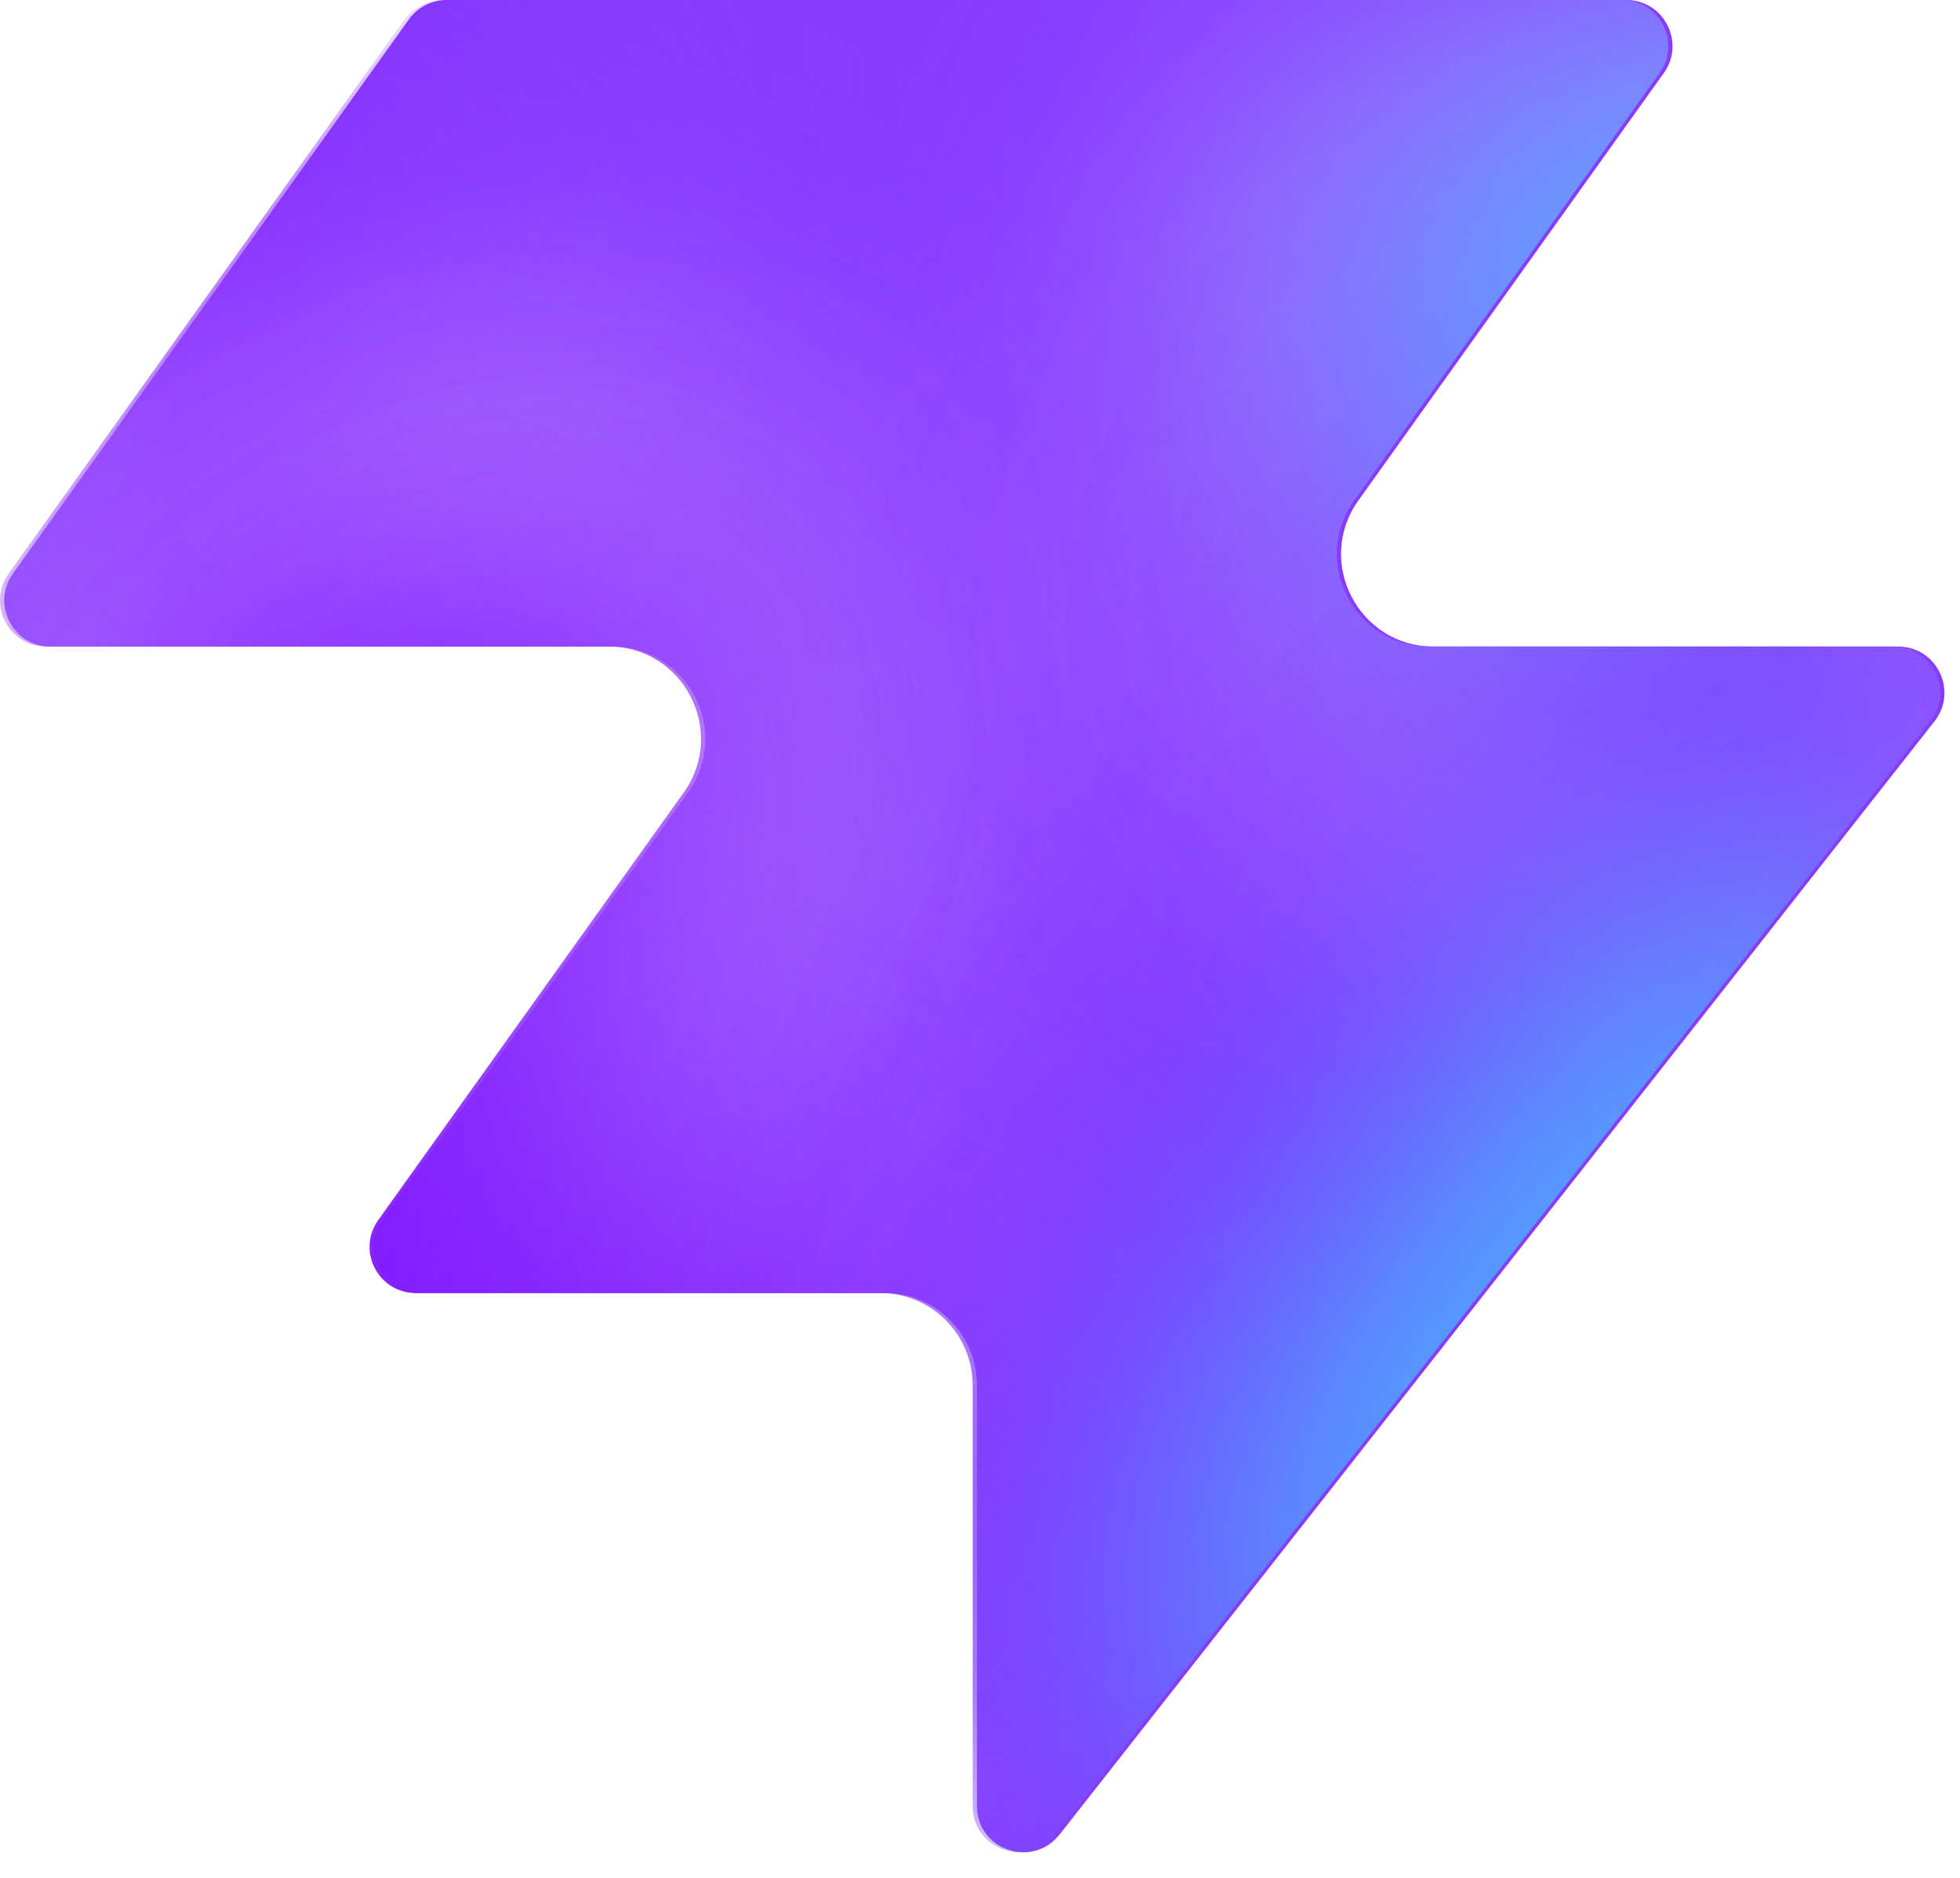
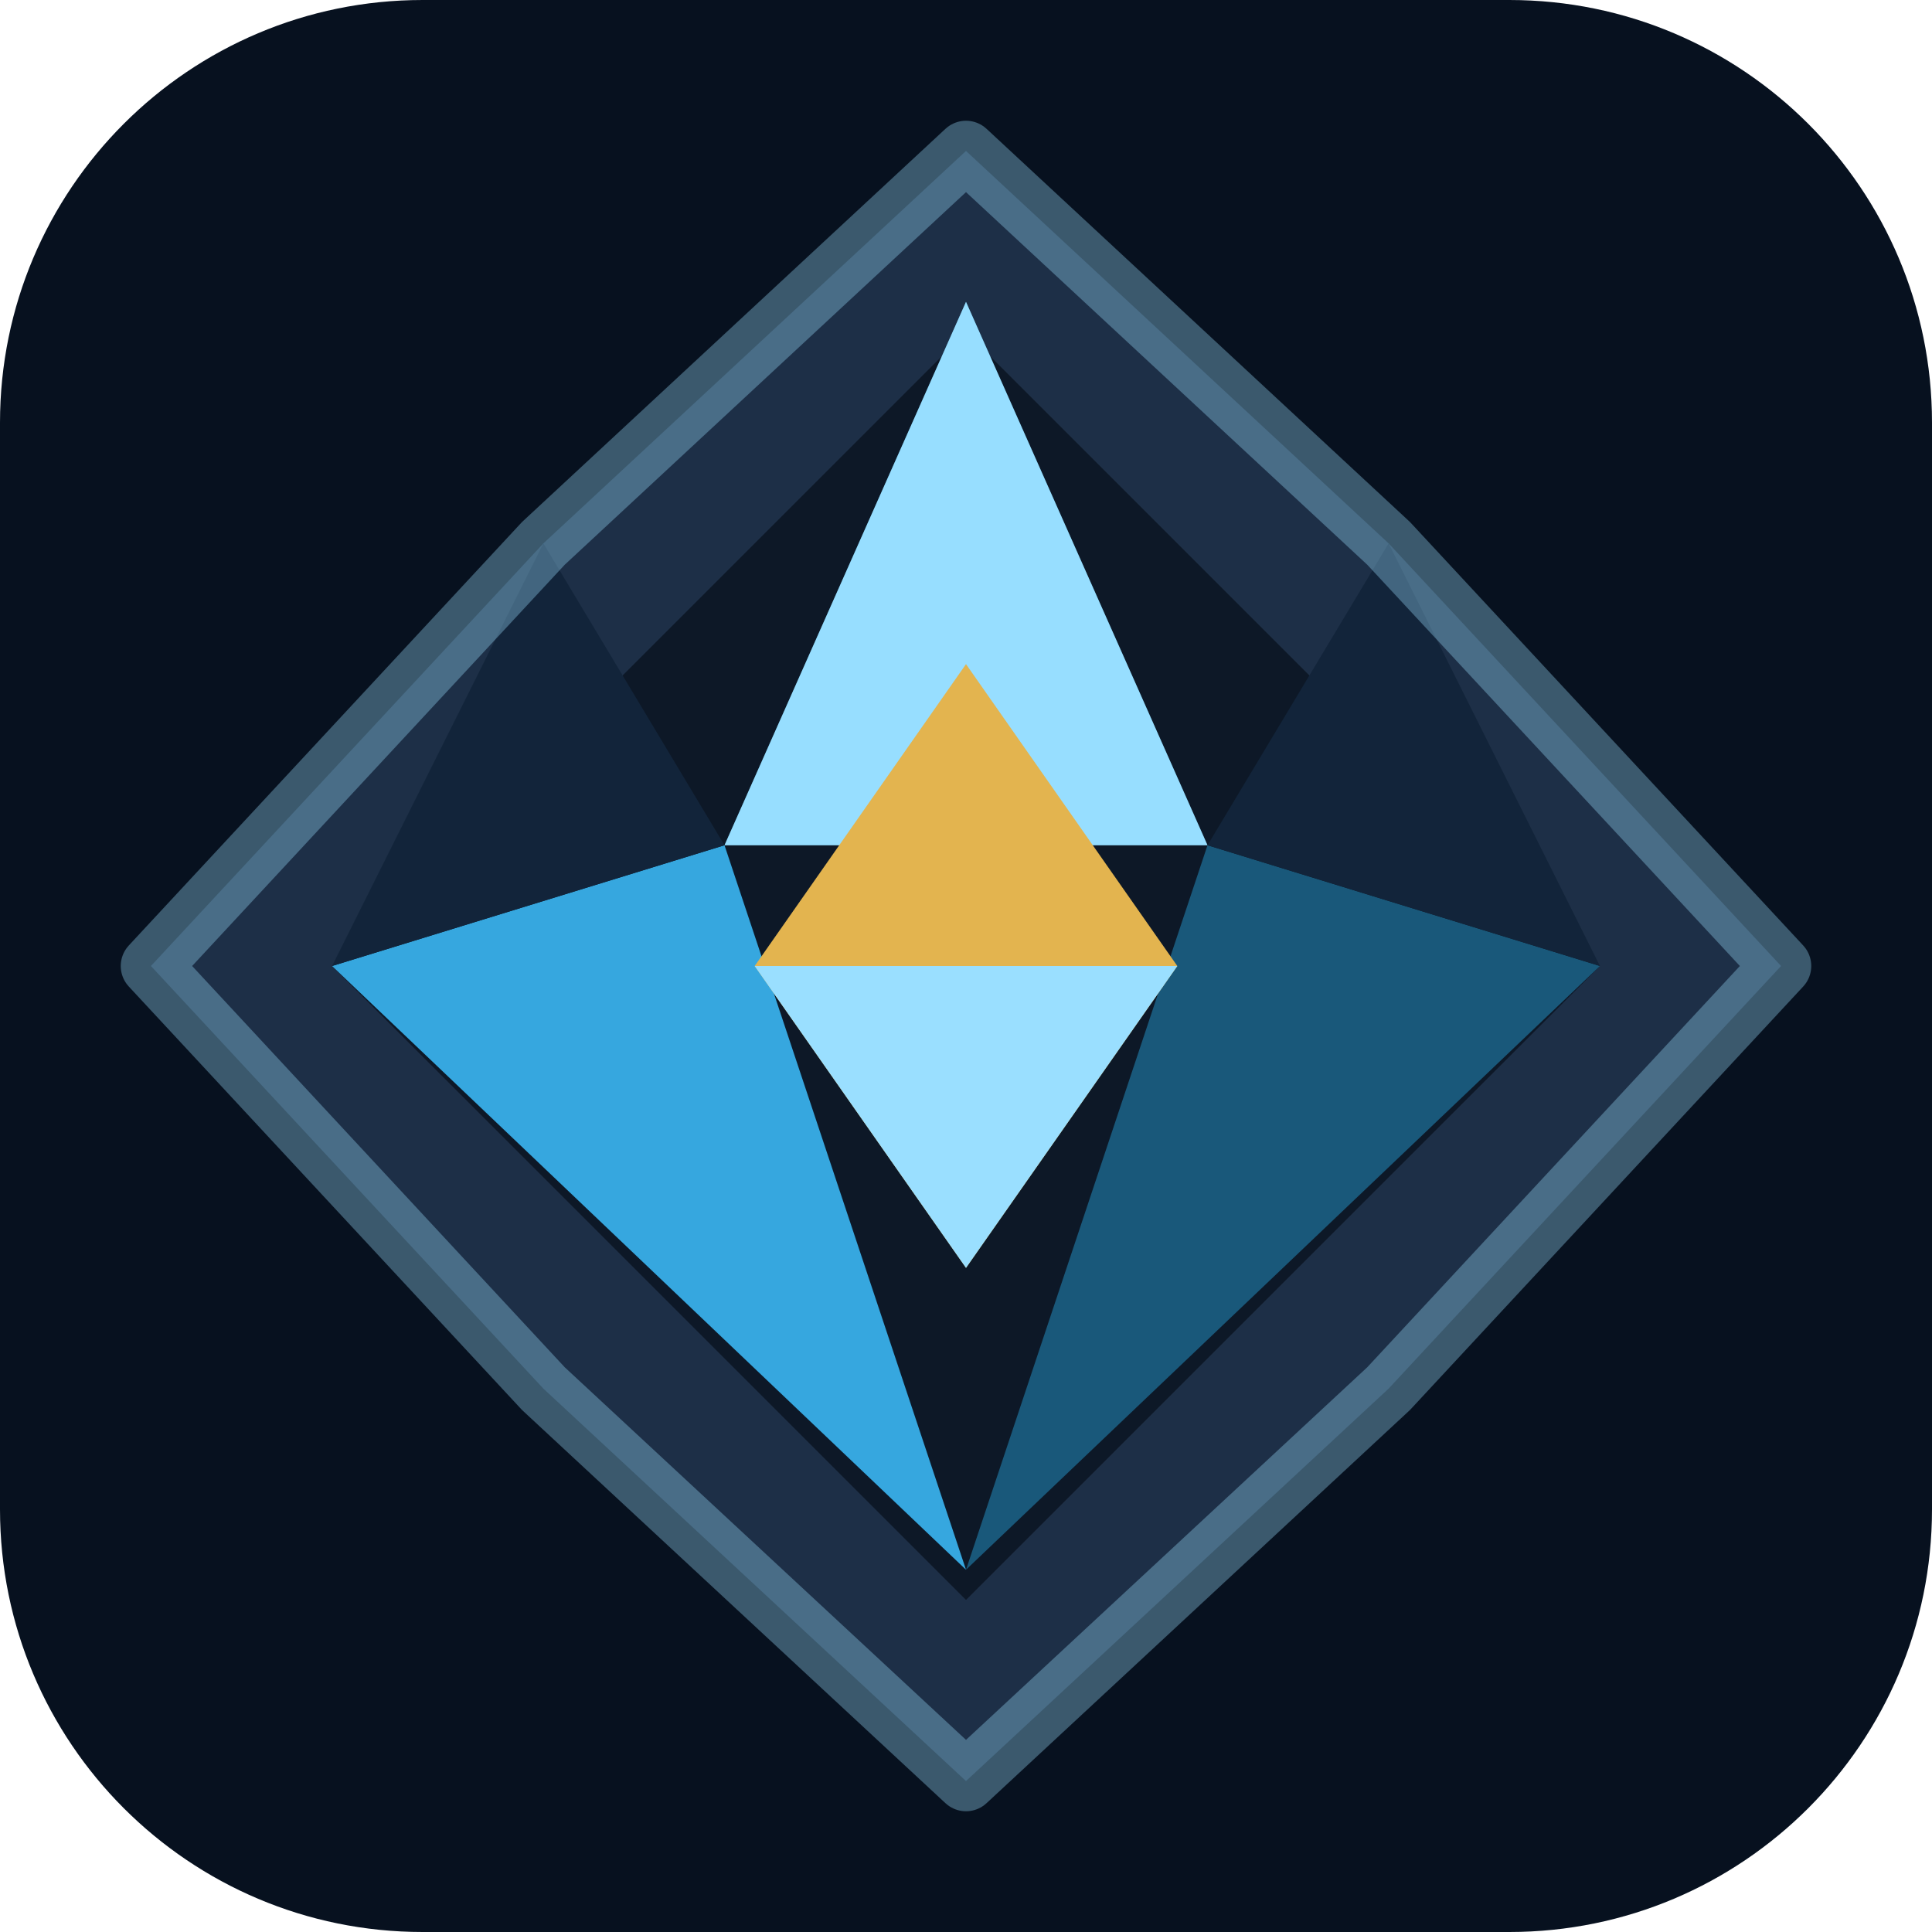
- <svg xmlns="http://www.w3.org/2000/svg" width="48" height="46" fill="none" viewBox="0 0 48 46">
-   <path fill="#863bff" d="M25.946 44.938c-.664.845-2.021.375-2.021-.698V33.937a2.26 2.26 0 0 0-2.262-2.262H10.287c-.92 0-1.456-1.04-.92-1.788l7.48-10.471c1.07-1.497 0-3.578-1.842-3.578H1.237c-.92 0-1.456-1.04-.92-1.788L10.013.474c.214-.297.556-.474.92-.474h28.894c.92 0 1.456 1.04.92 1.788l-7.48 10.471c-1.07 1.498 0 3.579 1.842 3.579h11.377c.943 0 1.473 1.088.89 1.83L25.947 44.94z" style="fill:#863bff;fill:color(display-p3 .525 .23 1);fill-opacity:1" />
-   <mask id="a" width="48" height="46" x="0" y="0" maskUnits="userSpaceOnUse" style="mask-type:alpha">
-     <path fill="#000" d="M25.842 44.938c-.664.844-2.021.375-2.021-.698V33.937a2.26 2.26 0 0 0-2.262-2.262H10.183c-.92 0-1.456-1.04-.92-1.788l7.48-10.471c1.07-1.498 0-3.579-1.842-3.579H1.133c-.92 0-1.456-1.04-.92-1.787L9.91.473c.214-.297.556-.474.92-.474h28.894c.92 0 1.456 1.04.92 1.788l-7.48 10.471c-1.07 1.498 0 3.578 1.842 3.578h11.377c.943 0 1.473 1.088.89 1.832L25.843 44.94z" style="fill:#000;fill-opacity:1" />
-   </mask>
-   <g mask="url(#a)">
-     <g filter="url(#b)">
-       <ellipse cx="5.508" cy="14.704" fill="#ede6ff" rx="5.508" ry="14.704" style="fill:#ede6ff;fill:color(display-p3 .927 .903 1);fill-opacity:1" transform="matrix(.00324 1 1 -.00324 -4.47 31.516)" />
-     </g>
-     <g filter="url(#c)">
-       <ellipse cx="10.399" cy="29.851" fill="#ede6ff" rx="10.399" ry="29.851" style="fill:#ede6ff;fill:color(display-p3 .927 .903 1);fill-opacity:1" transform="matrix(.00324 1 1 -.00324 -39.328 7.883)" />
-     </g>
-     <g filter="url(#d)">
-       <ellipse cx="5.508" cy="30.487" fill="#7e14ff" rx="5.508" ry="30.487" style="fill:#7e14ff;fill:color(display-p3 .492 .077 1);fill-opacity:1" transform="rotate(89.814 -25.913 -14.639)scale(1 -1)" />
-     </g>
-     <g filter="url(#e)">
-       <ellipse cx="5.508" cy="30.599" fill="#7e14ff" rx="5.508" ry="30.599" style="fill:#7e14ff;fill:color(display-p3 .492 .077 1);fill-opacity:1" transform="rotate(89.814 -32.644 -3.334)scale(1 -1)" />
-     </g>
-     <g filter="url(#f)">
-       <ellipse cx="5.508" cy="30.599" fill="#7e14ff" rx="5.508" ry="30.599" style="fill:#7e14ff;fill:color(display-p3 .492 .077 1);fill-opacity:1" transform="matrix(.00324 1 1 -.00324 -34.34 30.47)" />
-     </g>
-     <g filter="url(#g)">
-       <ellipse cx="14.072" cy="22.078" fill="#ede6ff" rx="14.072" ry="22.078" style="fill:#ede6ff;fill:color(display-p3 .927 .903 1);fill-opacity:1" transform="rotate(93.35 24.506 48.493)scale(-1 1)" />
-     </g>
-     <g filter="url(#h)">
-       <ellipse cx="3.47" cy="21.501" fill="#7e14ff" rx="3.47" ry="21.501" style="fill:#7e14ff;fill:color(display-p3 .492 .077 1);fill-opacity:1" transform="rotate(89.009 28.708 47.59)scale(-1 1)" />
-     </g>
-     <g filter="url(#i)">
-       <ellipse cx="3.47" cy="21.501" fill="#7e14ff" rx="3.47" ry="21.501" style="fill:#7e14ff;fill:color(display-p3 .492 .077 1);fill-opacity:1" transform="rotate(89.009 28.708 47.59)scale(-1 1)" />
-     </g>
-     <g filter="url(#j)">
-       <ellipse cx=".387" cy="8.972" fill="#7e14ff" rx="4.407" ry="29.108" style="fill:#7e14ff;fill:color(display-p3 .492 .077 1);fill-opacity:1" transform="rotate(39.51 .387 8.972)" />
-     </g>
-     <g filter="url(#k)">
-       <ellipse cx="47.523" cy="-6.092" fill="#7e14ff" rx="4.407" ry="29.108" style="fill:#7e14ff;fill:color(display-p3 .492 .077 1);fill-opacity:1" transform="rotate(37.892 47.523 -6.092)" />
-     </g>
-     <g filter="url(#l)">
-       <ellipse cx="41.412" cy="6.333" fill="#47bfff" rx="5.971" ry="9.665" style="fill:#47bfff;fill:color(display-p3 .28 .748 1);fill-opacity:1" transform="rotate(37.892 41.412 6.333)" />
-     </g>
-     <g filter="url(#m)">
-       <ellipse cx="-1.879" cy="38.332" fill="#7e14ff" rx="4.407" ry="29.108" style="fill:#7e14ff;fill:color(display-p3 .492 .077 1);fill-opacity:1" transform="rotate(37.892 -1.88 38.332)" />
-     </g>
-     <g filter="url(#n)">
-       <ellipse cx="-1.879" cy="38.332" fill="#7e14ff" rx="4.407" ry="29.108" style="fill:#7e14ff;fill:color(display-p3 .492 .077 1);fill-opacity:1" transform="rotate(37.892 -1.88 38.332)" />
-     </g>
-     <g filter="url(#o)">
-       <ellipse cx="35.651" cy="29.907" fill="#7e14ff" rx="4.407" ry="29.108" style="fill:#7e14ff;fill:color(display-p3 .492 .077 1);fill-opacity:1" transform="rotate(37.892 35.651 29.907)" />
-     </g>
-     <g filter="url(#p)">
-       <ellipse cx="38.418" cy="32.4" fill="#47bfff" rx="5.971" ry="15.297" style="fill:#47bfff;fill:color(display-p3 .28 .748 1);fill-opacity:1" transform="rotate(37.892 38.418 32.4)" />
-     </g>
-   </g>
-   <defs>
-     <filter id="b" width="60.045" height="41.654" x="-19.77" y="16.149" color-interpolation-filters="sRGB" filterUnits="userSpaceOnUse">
-       <feFlood flood-opacity="0" result="BackgroundImageFix" />
-       <feBlend in="SourceGraphic" in2="BackgroundImageFix" result="shape" />
-       <feGaussianBlur result="effect1_foregroundBlur_2002_17158" stdDeviation="7.659" />
-     </filter>
-     <filter id="c" width="90.34" height="51.437" x="-54.613" y="-7.533" color-interpolation-filters="sRGB" filterUnits="userSpaceOnUse">
-       <feFlood flood-opacity="0" result="BackgroundImageFix" />
-       <feBlend in="SourceGraphic" in2="BackgroundImageFix" result="shape" />
-       <feGaussianBlur result="effect1_foregroundBlur_2002_17158" stdDeviation="7.659" />
-     </filter>
-     <filter id="d" width="79.355" height="29.4" x="-49.64" y="2.03" color-interpolation-filters="sRGB" filterUnits="userSpaceOnUse">
-       <feFlood flood-opacity="0" result="BackgroundImageFix" />
-       <feBlend in="SourceGraphic" in2="BackgroundImageFix" result="shape" />
-       <feGaussianBlur result="effect1_foregroundBlur_2002_17158" stdDeviation="4.596" />
-     </filter>
-     <filter id="e" width="79.579" height="29.4" x="-45.045" y="20.029" color-interpolation-filters="sRGB" filterUnits="userSpaceOnUse">
-       <feFlood flood-opacity="0" result="BackgroundImageFix" />
-       <feBlend in="SourceGraphic" in2="BackgroundImageFix" result="shape" />
-       <feGaussianBlur result="effect1_foregroundBlur_2002_17158" stdDeviation="4.596" />
-     </filter>
-     <filter id="f" width="79.579" height="29.4" x="-43.513" y="21.178" color-interpolation-filters="sRGB" filterUnits="userSpaceOnUse">
-       <feFlood flood-opacity="0" result="BackgroundImageFix" />
-       <feBlend in="SourceGraphic" in2="BackgroundImageFix" result="shape" />
-       <feGaussianBlur result="effect1_foregroundBlur_2002_17158" stdDeviation="4.596" />
-     </filter>
-     <filter id="g" width="74.749" height="58.852" x="15.756" y="-17.901" color-interpolation-filters="sRGB" filterUnits="userSpaceOnUse">
-       <feFlood flood-opacity="0" result="BackgroundImageFix" />
-       <feBlend in="SourceGraphic" in2="BackgroundImageFix" result="shape" />
-       <feGaussianBlur result="effect1_foregroundBlur_2002_17158" stdDeviation="7.659" />
-     </filter>
-     <filter id="h" width="61.377" height="25.362" x="23.548" y="2.284" color-interpolation-filters="sRGB" filterUnits="userSpaceOnUse">
-       <feFlood flood-opacity="0" result="BackgroundImageFix" />
-       <feBlend in="SourceGraphic" in2="BackgroundImageFix" result="shape" />
-       <feGaussianBlur result="effect1_foregroundBlur_2002_17158" stdDeviation="4.596" />
-     </filter>
-     <filter id="i" width="61.377" height="25.362" x="23.548" y="2.284" color-interpolation-filters="sRGB" filterUnits="userSpaceOnUse">
-       <feFlood flood-opacity="0" result="BackgroundImageFix" />
-       <feBlend in="SourceGraphic" in2="BackgroundImageFix" result="shape" />
-       <feGaussianBlur result="effect1_foregroundBlur_2002_17158" stdDeviation="4.596" />
-     </filter>
-     <filter id="j" width="56.045" height="63.649" x="-27.636" y="-22.853" color-interpolation-filters="sRGB" filterUnits="userSpaceOnUse">
-       <feFlood flood-opacity="0" result="BackgroundImageFix" />
-       <feBlend in="SourceGraphic" in2="BackgroundImageFix" result="shape" />
-       <feGaussianBlur result="effect1_foregroundBlur_2002_17158" stdDeviation="4.596" />
-     </filter>
-     <filter id="k" width="54.814" height="64.646" x="20.116" y="-38.415" color-interpolation-filters="sRGB" filterUnits="userSpaceOnUse">
-       <feFlood flood-opacity="0" result="BackgroundImageFix" />
-       <feBlend in="SourceGraphic" in2="BackgroundImageFix" result="shape" />
-       <feGaussianBlur result="effect1_foregroundBlur_2002_17158" stdDeviation="4.596" />
-     </filter>
-     <filter id="l" width="33.541" height="35.313" x="24.641" y="-11.323" color-interpolation-filters="sRGB" filterUnits="userSpaceOnUse">
-       <feFlood flood-opacity="0" result="BackgroundImageFix" />
-       <feBlend in="SourceGraphic" in2="BackgroundImageFix" result="shape" />
-       <feGaussianBlur result="effect1_foregroundBlur_2002_17158" stdDeviation="4.596" />
-     </filter>
-     <filter id="m" width="54.814" height="64.646" x="-29.286" y="6.009" color-interpolation-filters="sRGB" filterUnits="userSpaceOnUse">
-       <feFlood flood-opacity="0" result="BackgroundImageFix" />
-       <feBlend in="SourceGraphic" in2="BackgroundImageFix" result="shape" />
-       <feGaussianBlur result="effect1_foregroundBlur_2002_17158" stdDeviation="4.596" />
-     </filter>
-     <filter id="n" width="54.814" height="64.646" x="-29.286" y="6.009" color-interpolation-filters="sRGB" filterUnits="userSpaceOnUse">
-       <feFlood flood-opacity="0" result="BackgroundImageFix" />
-       <feBlend in="SourceGraphic" in2="BackgroundImageFix" result="shape" />
-       <feGaussianBlur result="effect1_foregroundBlur_2002_17158" stdDeviation="4.596" />
-     </filter>
-     <filter id="o" width="54.814" height="64.646" x="8.244" y="-2.416" color-interpolation-filters="sRGB" filterUnits="userSpaceOnUse">
-       <feFlood flood-opacity="0" result="BackgroundImageFix" />
-       <feBlend in="SourceGraphic" in2="BackgroundImageFix" result="shape" />
-       <feGaussianBlur result="effect1_foregroundBlur_2002_17158" stdDeviation="4.596" />
-     </filter>
-     <filter id="p" width="39.409" height="43.623" x="18.713" y="10.588" color-interpolation-filters="sRGB" filterUnits="userSpaceOnUse">
-       <feFlood flood-opacity="0" result="BackgroundImageFix" />
-       <feBlend in="SourceGraphic" in2="BackgroundImageFix" result="shape" />
-       <feGaussianBlur result="effect1_foregroundBlur_2002_17158" stdDeviation="4.596" />
-     </filter>
-   </defs>
+ <svg xmlns="http://www.w3.org/2000/svg" viewBox="0 0 64 64">
+   <rect width="64" height="64" rx="14" fill="#07111f" />
+   <path fill="#1d2f47" d="M32 5 46 18 59 32 46 46 32 59 18 46 5 32 18 18z" />
+   <path fill="#0d1827" d="M32 11 43 22 53 32 43 42 32 53 21 42 11 32 21 22z" />
+   <path fill="#70d6ff" d="m32 10 8 18h-16z" />
+   <path fill="#36a7df" d="m11 32 13-4 8 24z" />
+   <path fill="#19587a" d="m53 32-13-4-8 24z" />
+   <path fill="#c7e9ff" d="m24 28 8-18 8 18z" opacity=".45" />
+   <path fill="#e3b44f" d="m32 22 7 10-7 10-7-10z" />
+   <path fill="#9adfff" d="M25 32h14l-7 10z" />
+   <path fill="#12243a" d="m18 18 6 10-13 4zm28 0-6 10 13 4z" />
+   <path fill="none" stroke="#9adfff" stroke-linejoin="round" stroke-width="2" d="M32 5 46 18 59 32 46 46 32 59 18 46 5 32 18 18z" opacity=".35" />
</svg>
